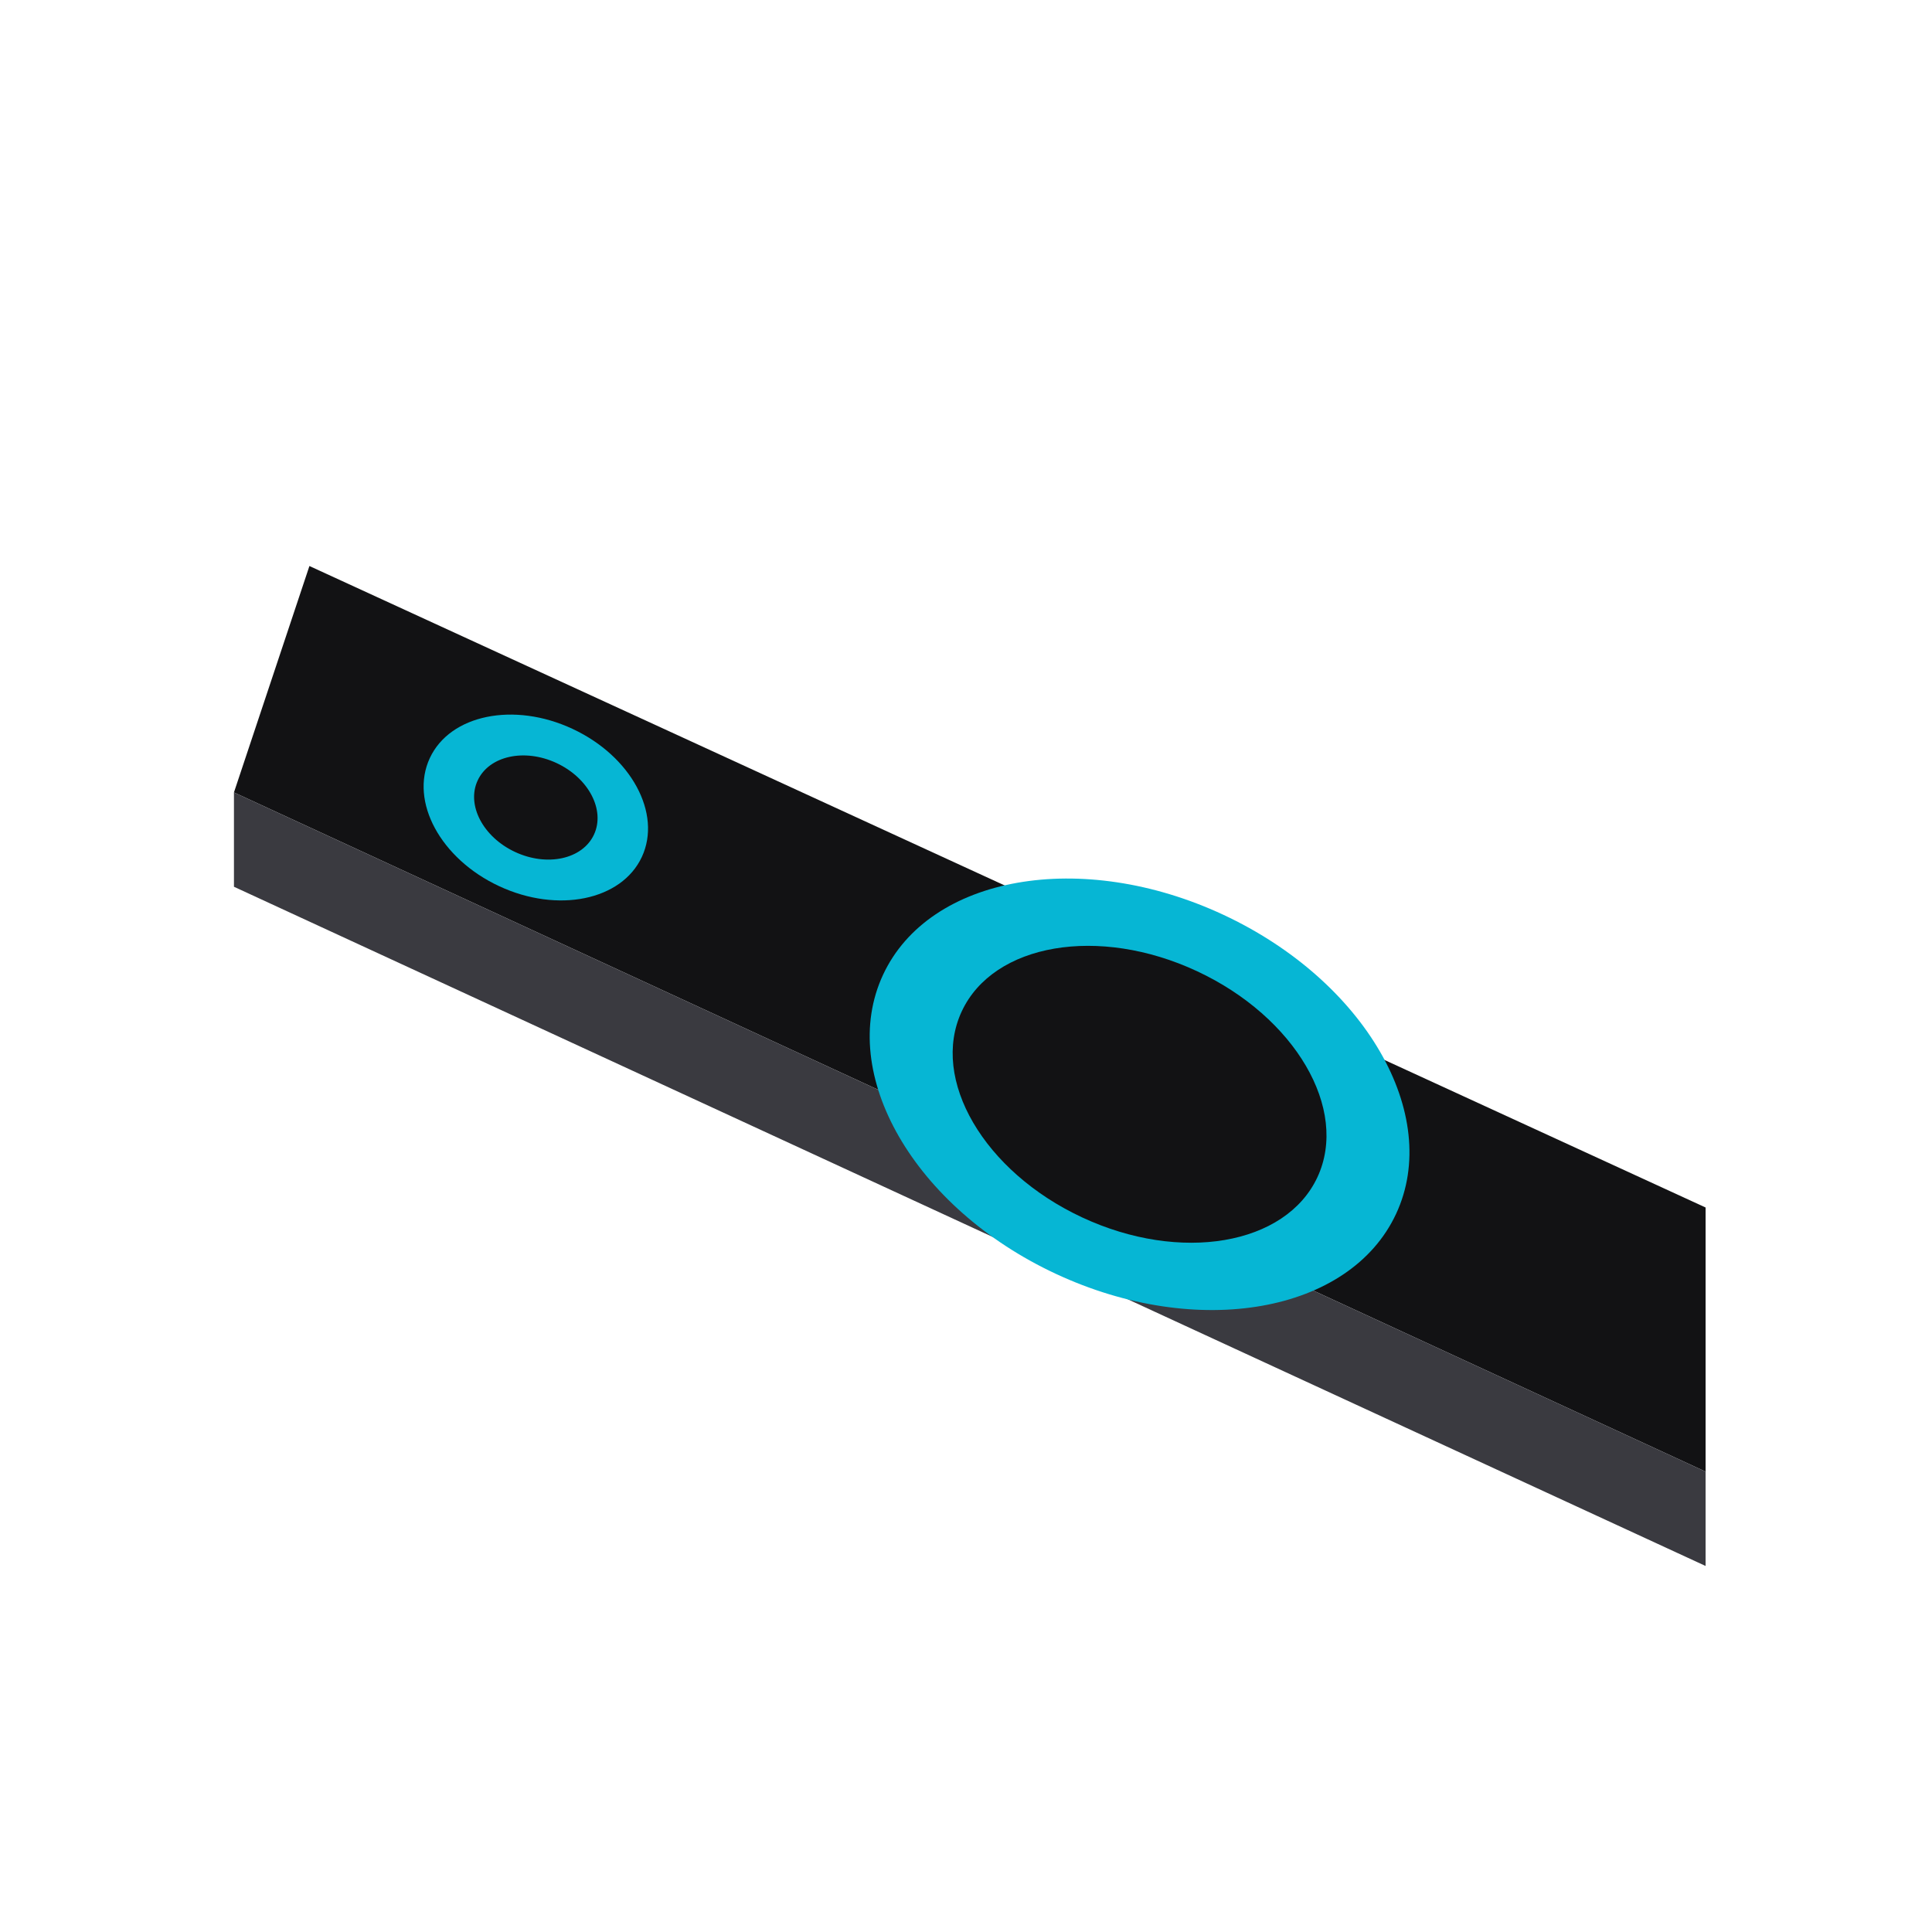
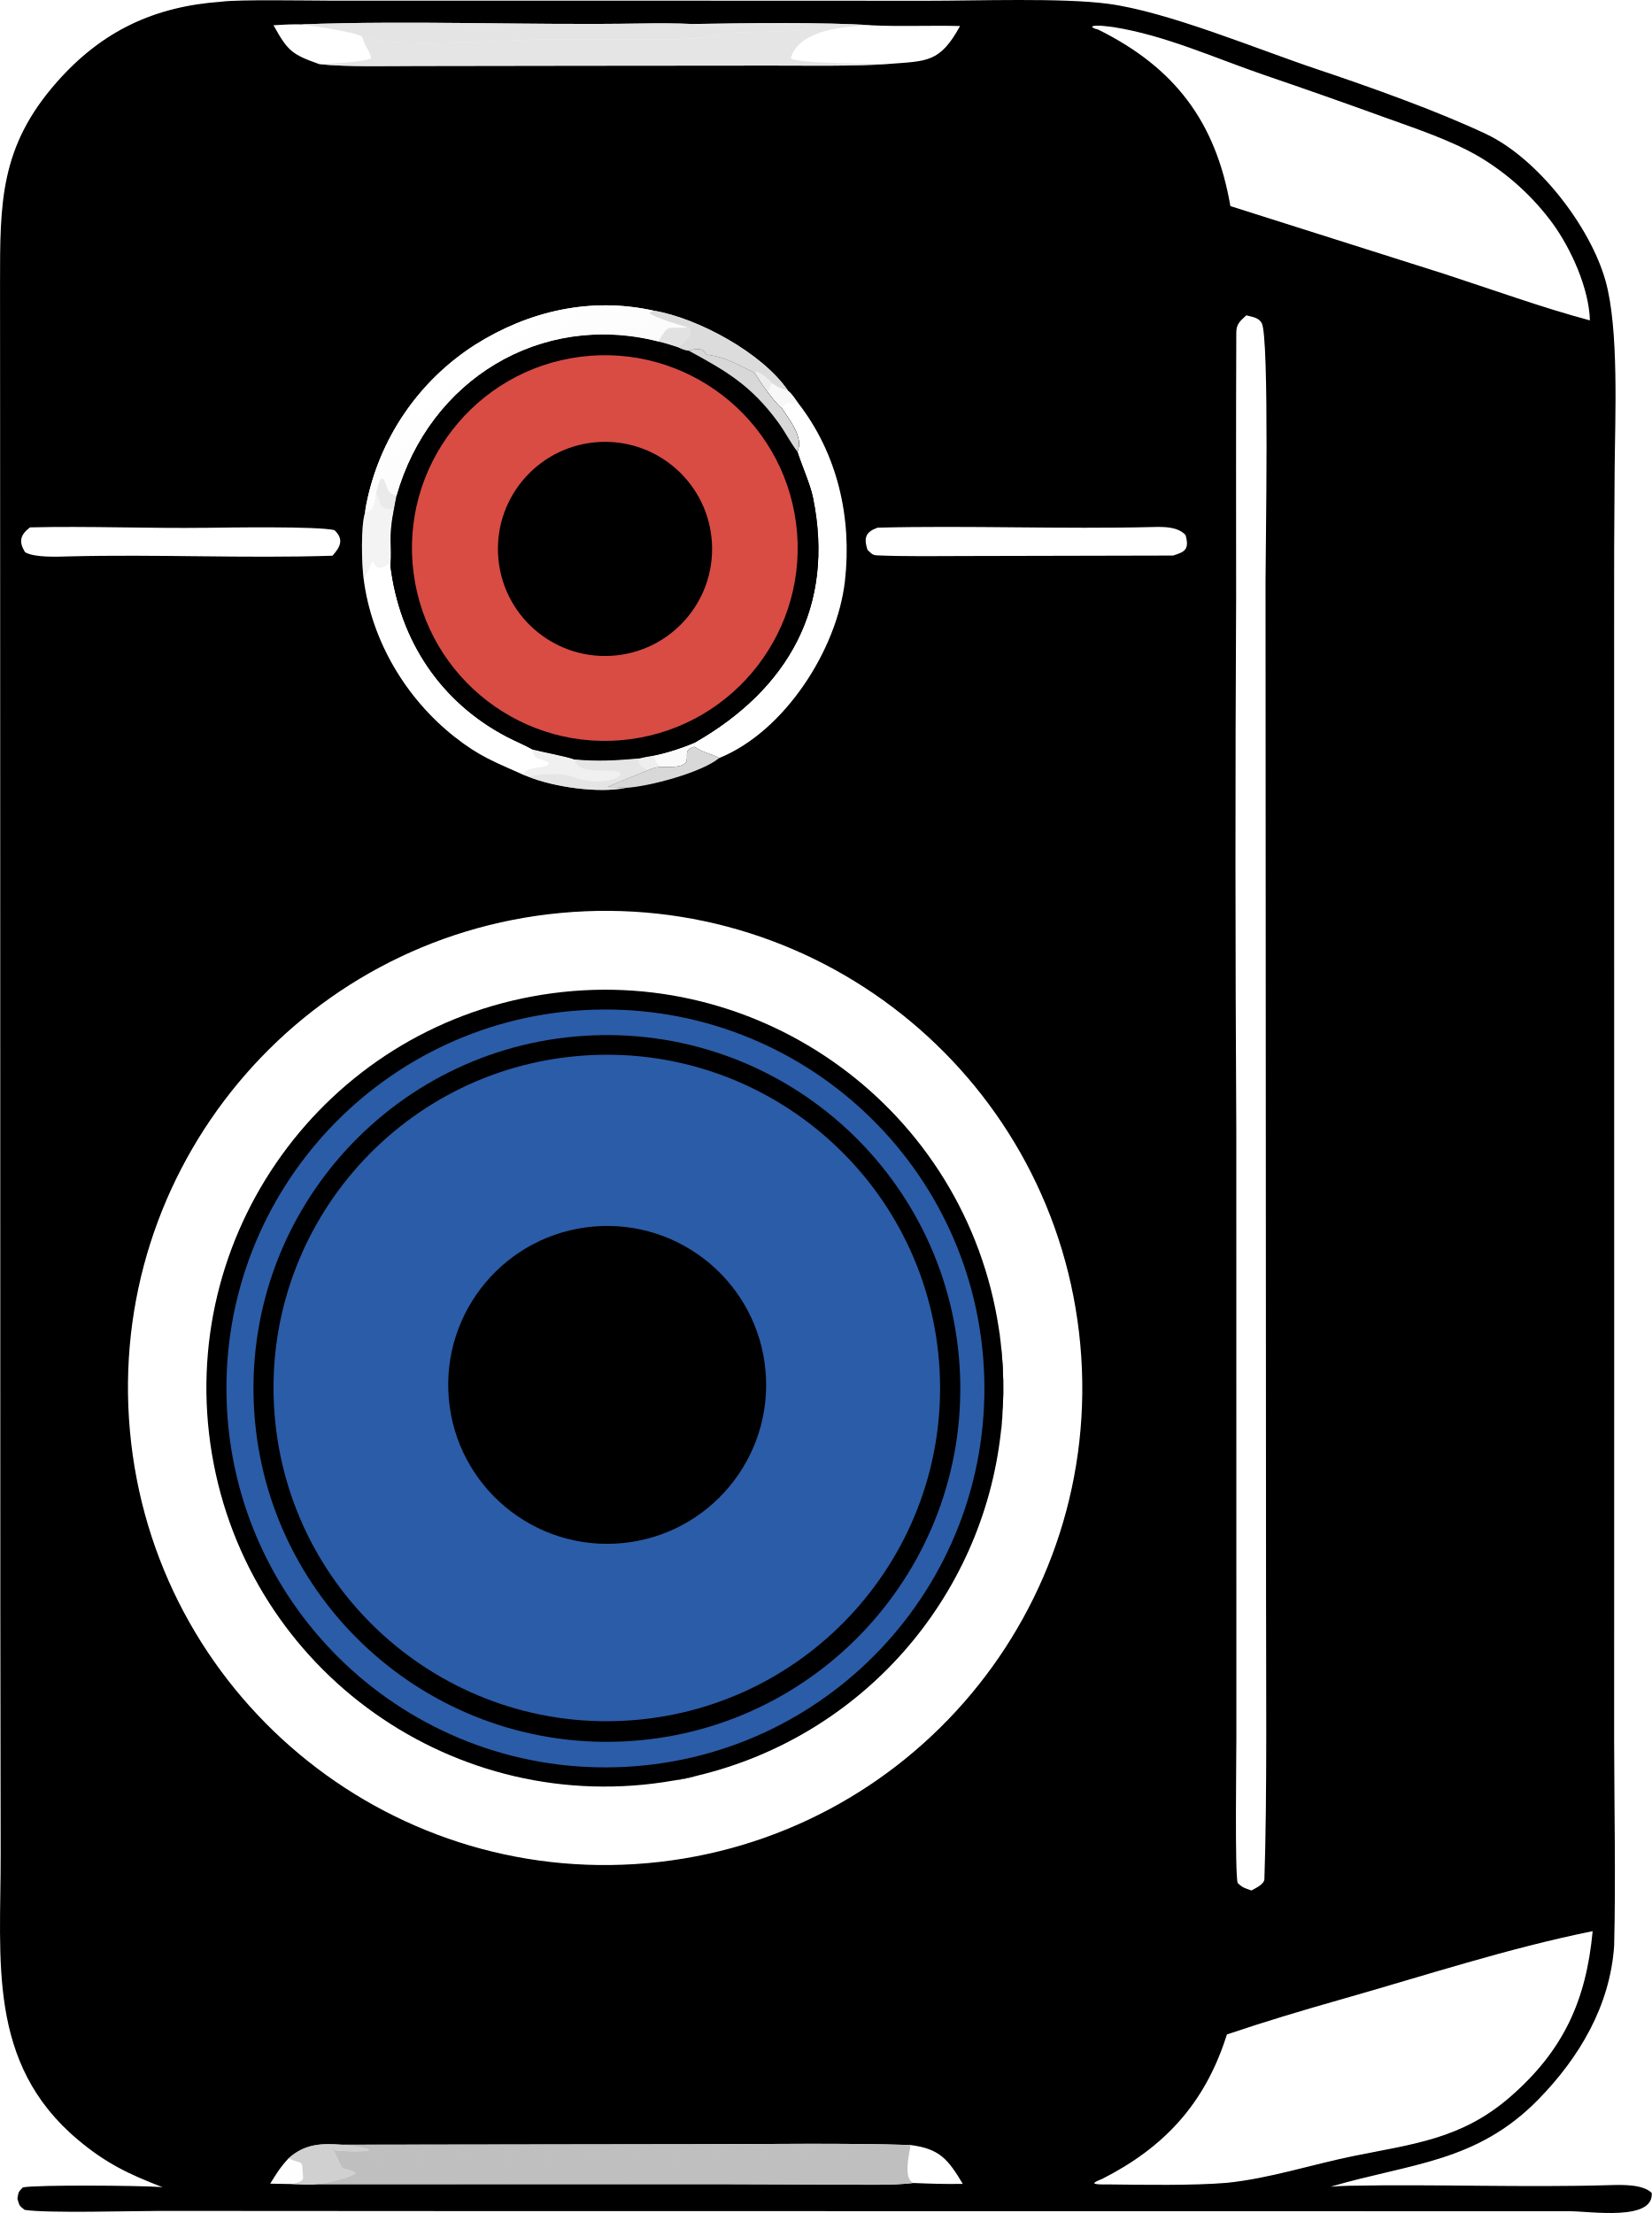
- <svg xmlns="http://www.w3.org/2000/svg" width="1024" height="1024" viewBox="0 0 1024 1024">
-   <path d="M904 780 L904 640 L164 300 L124 420 Z" fill="#121214" />
-   <path d="M904 780 L124 420 L124 470 L904 830 Z" fill="#3a3a40" />
-   <ellipse cx="604" cy="580" rx="150" ry="105" fill="#06B6D4" transform="rotate(25 604 580)" />
-   <ellipse cx="604" cy="580" rx="104" ry="72" fill="#121214" transform="rotate(25 604 580)" />
-   <ellipse cx="284" cy="428" rx="62" ry="46" fill="#06B6D4" transform="rotate(25 284 428)" />
-   <ellipse cx="284" cy="428" rx="34" ry="26" fill="#121214" transform="rotate(25 284 428)" />
+ <svg xmlns="http://www.w3.org/2000/svg" width="104.675mm" height="140.26mm" viewBox="0 0 104.675 140.26" version="1.1" id="svg1" xml:space="preserve">
+   <defs id="defs1">
+     <linearGradient id="gradient_0-02" gradientUnits="userSpaceOnUse" x1="669.435" y1="761.617" x2="669.646" y2="771.746" gradientTransform="translate(-1551.215,407.0739)">
+       <stop offset="0" stop-color="#BCBBBB" stop-opacity="0.937" id="stop12-5" />
+       <stop offset="1" stop-color="#C0BFC0" id="stop13-4" />
+     </linearGradient>
+     <linearGradient id="gradient_1-0" gradientUnits="userSpaceOnUse" x1="655.016" y1="348.885" x2="640.417" y2="329.329" gradientTransform="translate(-1551.215,407.0739)">
+       <stop offset="0" stop-color="#FCFBFC" stop-opacity="0.859" id="stop14-0" />
+       <stop offset="1" stop-color="white" id="stop15" />
+     </linearGradient>
+   </defs>
+   <g id="g1" transform="matrix(0.2645833,0,0,0.2645833,271.842,-173.4034)">
+     <g id="g35">
+       <path d="m -974.348,655.785 c 4.087,-0.561 20.732,-0.253 25.343,-0.253 h 56.341 l 87.198,0.033 c 11.851,0.015 32.455,-0.745 43.503,0.734 14.285,1.913 35.706,10.888 50.007,15.675 12.515,4.19 28.768,9.982 40.48,15.521 12.362,5.847 24.907,22.087 28.582,35.131 3.268,11.597 2.286,32.648 2.187,45.535 -0.106,12.422 -0.147,24.845 -0.122,37.267 l 0.018,171.079 -0.013,95.838 c 0.031,16.307 0.396,32.913 0.002,49.156 -0.989,14.457 -8.404,26.824 -18.133,36.777 -14.853,15.195 -30.676,15.283 -49.784,20.926 1.414,-0.116 2.831,-0.191 4.249,-0.226 20.817,-0.414 41.92,0.457 62.784,-0.158 2.951,-0.087 7.736,-0.203 9.881,1.86 0.548,6.81 -14.527,4.418 -19.64,4.394 l -264.38,-0.029 -73.028,-0.045 c -6.752,0 -27.357,0.602 -32.656,-0.248 -1.366,-1.041 -1.237,-1.013 -1.739,-2.685 0.286,-1.613 0.177,-1.561 1.316,-2.705 3.458,-0.656 28.27,-0.437 32.662,-0.101 l 0.811,0.065 c -8.125,-3.132 -13.574,-5.717 -20.347,-11.417 -21.762,-18.313 -18.396,-43.049 -18.449,-68.288 l -0.078,-58.976 -0.025,-174.354 -0.031,-111.813 -0.018,-31.072 c 0,-19.399 -0.089,-32.877 13.676,-48.441 10.758,-12.164 23.264,-18.049 39.403,-19.18 z m 210.949,521.523 c -0.493,0.223 -1.65,0.601 -1.958,1.026 0.086,0.426 2.926,0.31 3.296,0.32 8.334,0.096 20.397,0.3 28.499,-0.385 10.194,-1.041 20.29,-4.374 30.217,-6.397 14.381,-2.93 25.931,-4.039 37.569,-14.141 12.807,-11.117 18.259,-23.132 19.804,-39.744 -20.298,4.097 -40.108,10.629 -60.017,16.281 -9.295,2.639 -18.426,5.362 -27.58,8.462 l -0.238,0.734 c -5.169,15.839 -14.721,26.292 -29.592,33.844 z m 30.657,-472.56 51.033,16.185 c 11.296,3.669 23.733,8.181 35.083,11.197 -0.211,-7.616 -4.471,-17.078 -8.891,-23.18 -4.737,-6.455 -10.718,-11.897 -17.59,-16.006 -6.803,-3.984 -15.243,-6.763 -22.709,-9.452 -9.636,-3.496 -19.305,-6.899 -29.006,-10.208 -11.813,-4.071 -23.617,-9.452 -35.821,-11.389 -0.882,-0.12 -4.508,-0.665 -5.209,-0.142 0,0.043 -10e-4,0.086 -10e-4,0.129 0.518,0.372 0.806,0.42 1.431,0.579 18.341,9.073 28.215,22.115 31.68,42.287 z m -81.72,-34.058 c 9.069,-0.706 12.145,-0.259 16.976,-9.073 -6.805,-0.182 -14.605,0.159 -21.145,-0.172 -11.057,-0.799 -31.501,-0.52 -42.879,-0.31 -3.914,-0.201 -8.508,-0.196 -12.456,-0.127 -26.896,0.468 -54.438,-0.798 -81.274,0.21 -2.287,-0.048 -4.418,0.062 -6.694,0.212 3.494,6.281 4.44,6.977 10.976,9.321 6.392,0.697 16.698,0.442 23.339,0.436 l 38.519,-0.057 46.296,-0.04 c 8.332,-0.009 20.178,0.213 28.342,-0.4 z m -58.003,431.013 c 62.99,-5.551 109.499,-61.197 103.783,-124.172 -5.716,-62.975 -61.485,-109.338 -124.444,-103.457 -62.727,5.86 -108.881,61.377 -103.186,124.118 5.695,62.742 61.091,109.041 123.847,103.511 z m 11.469,-268.458 c -3.02,1.312 -6.921,2.564 -10.147,3.187 -1.209,0.187 -2.032,0.363 -3.225,0.636 -5.606,0.48 -9.777,0.767 -15.478,0.236 -2.154,-0.773 -7.443,-1.719 -10.023,-2.386 -1.818,-1.047 -4.109,-1.974 -6.04,-2.979 -15.971,-8.314 -25.798,-23.14 -28.012,-41.04 0.441,-5.11 -0.573,-6.352 0.827,-13.464 0.207,-1.068 0.375,-2.176 0.612,-3.226 7.864,-27.76 34.469,-44.199 62.72,-37.014 1.632,0.359 3.144,0.853 4.73,1.375 0.915,0.397 1.558,0.721 2.549,0.816 4.203,-1.266 3.583,0.846 4.442,0.958 4.753,0.623 7.109,2.356 11.28,4.289 l 0.273,0.416 c 1.221,1.887 1.534,2.412 2.961,4.307 0.817,1.046 2.284,3.081 3.351,3.811 1.803,2.832 5.3,6.959 3.729,10.405 1.069,3.388 3.079,7.779 3.74,11.033 5.301,26.056 -5.919,45.821 -28.289,58.64 z m 133.281,274.998 c 1.097,-0.564 3.084,-1.557 3.123,-2.693 0.672,-19.497 0.387,-49.546 0.394,-67.906 l -0.123,-242.925 c -0.016,-7.103 0.966,-58.558 -0.916,-61.946 -0.769,-1.386 -2.291,-1.454 -3.685,-1.853 -1.467,1.371 -2.393,2.045 -2.402,4.119 -0.086,21.212 -0.049,42.485 -0.039,63.692 -0.224,42.379 -0.21,84.759 0.042,127.138 l 0.015,145.595 c 0.012,4 -0.397,33.009 0.32,34.985 1.159,1.148 1.757,1.24 3.271,1.794 z m -127.467,-271.273 c 15.658,-6.34 28.268,-25.963 30.126,-42.442 1.709,-15.159 -1.771,-30.436 -11.196,-42.585 -0.776,-1.031 -1.415,-2.202 -2.452,-2.991 -6.087,-8.972 -21.555,-17.378 -32.168,-19.153 -15.018,-3.335 -29.906,0.055 -42.793,8.195 -13.604,8.715 -23.034,22.632 -26.088,38.498 -0.13,0.646 -0.17,1.018 -0.24,1.67 -1.061,3.278 -0.802,12.404 -0.351,15.84 1.878,14.819 10.08,28.656 21.796,37.899 6.026,4.754 9.674,6.016 16.343,9.032 l 1.174,0.453 c 6.197,2.521 16.886,4.083 23.465,2.726 -1.426,-0.138 -2.629,-0.212 -4.056,-0.164 l -0.202,-0.202 -0.135,0.103 c 0.775,-0.335 9.631,-3.921 9.683,-3.971 1.498,-0.551 1.57,-0.64 3.138,-0.798 10.003,0.527 4.012,-3.489 7.488,-4.623 l 0.541,-0.194 c 2.709,1.741 3.609,1.424 5.927,2.707 z m 108.7,-48.507 c 2.823,-0.855 3.984,-1.455 2.999,-4.937 -1.915,-1.972 -5.011,-1.963 -7.662,-1.898 -21.921,0.539 -44.21,-0.393 -66.089,0.153 -2.82,1.023 -3.373,2.331 -2.434,5.297 0.865,0.788 1.103,1.292 2.306,1.342 6.948,0.292 14.616,0.165 21.518,0.153 z m -273.769,-6.748 c -2.332,1.78 -2.751,3.389 -1.188,5.943 2.239,1.337 7.733,1.081 10.498,1.009 20.896,-0.544 42.297,0.516 63.144,-0.165 1.867,-2.087 2.817,-3.917 0.465,-6.128 -4.013,-0.963 -25.355,-0.626 -30.588,-0.56 -13.823,0.174 -28.612,-0.437 -42.331,-0.099 z m 57.538,396.756 c 1.742,0.069 3.467,0.036 5.212,0.094 2.118,0.093 4.453,0.217 6.559,0.028 l 96.19,-0.01 28.127,0.097 c 4.809,0.023 13.313,0.236 17.888,-0.37 4.511,0.175 7.353,0.287 11.908,0.214 -3.518,-5.826 -5.44,-8.387 -12.495,-9.31 -16.107,-0.506 -34.111,-0.204 -50.302,-0.193 l -85.815,0.124 c -5.01,-0.385 -9.007,-0.223 -12.894,3.267 -2.115,2.321 -2.741,3.449 -4.378,6.055 z" id="path1-1" />
+       <path d="m -866.11,1081.909 c -52.202,9.133 -101.846,-26.016 -110.573,-78.287 -8.727,-52.27 26.807,-101.64 79.143,-109.96 52.337,-8.321 101.429,27.595 109.343,79.994 1.243,8.228 1.404,16.582 0.48,24.851 -4.462,39.921 -33.445,72.774 -72.498,82.178 -1.952,0.47 -3.918,0.878 -5.895,1.224 z" id="path2-0" />
+       <path fill="#2b5ca7" d="m -885.373,897.256 c 50.2,-1.63 92.181,37.814 93.679,88.018 1.499,50.203 -38.056,92.081 -88.263,93.447 -50.021,1.362 -91.71,-38.014 -93.203,-88.032 -1.492,-50.017 37.774,-91.809 87.787,-93.433 z" id="path3-29" />
+       <path d="m -885.367,903.4 c 46.652,-1.814 85.964,34.486 87.867,81.134 1.903,46.648 -34.323,86.029 -80.967,88.02 -46.769,1.996 -86.279,-34.348 -88.187,-81.121 -1.908,-46.772 34.511,-86.213 81.287,-88.033 z" id="path4-03" />
+       <path fill="#2b5ca7" d="m -888.334,908.29 c 43.973,-3.447 82.407,29.423 85.822,73.399 3.416,43.975 -29.482,82.385 -73.46,85.769 -43.933,3.381 -82.296,-29.476 -85.708,-73.407 -3.412,-43.931 29.417,-82.318 73.346,-85.761 z" id="path5-58" />
+       <path d="m -885.198,949.191 c 20.885,-1.757 39.262,13.696 41.115,34.572 1.853,20.877 -13.515,39.325 -34.383,41.274 -21.004,1.962 -39.599,-13.528 -41.464,-34.541 -1.865,-21.013 13.711,-39.536 34.732,-41.305 z" id="path6-48" />
+       <path d="m -788.197,973.656 c 0.941,4.668 1.356,20.061 0.48,24.851 0.924,-8.269 0.763,-16.623 -0.48,-24.851 z" id="path7-41" />
+       <path d="m -866.11,1081.909 c 1.977,-0.346 3.943,-0.754 5.895,-1.224 l -0.902,0.26 c -1.452,0.447 -3.484,0.784 -4.993,0.964 z" id="path8-00" />
+       <path d="m -932.482,774.209 c 7.864,-27.76 34.469,-44.199 62.72,-37.014 1.632,0.359 3.144,0.853 4.73,1.375 0.915,0.397 1.558,0.721 2.549,0.816 4.203,-1.266 3.583,0.846 4.442,0.958 4.753,0.623 7.109,2.356 11.28,4.289 l 0.273,0.416 c 1.221,1.887 1.534,2.412 2.961,4.307 0.817,1.046 2.284,3.081 3.351,3.811 1.803,2.832 5.3,6.959 3.729,10.405 1.069,3.388 3.079,7.779 3.74,11.033 5.301,26.056 -5.919,45.821 -28.289,58.64 -3.02,1.312 -6.921,2.564 -10.147,3.187 -1.209,0.187 -2.032,0.363 -3.225,0.636 -5.606,0.48 -9.777,0.767 -15.478,0.236 -2.154,-0.773 -7.443,-1.719 -10.023,-2.386 -1.818,-1.047 -4.109,-1.974 -6.04,-2.979 -15.971,-8.314 -25.798,-23.14 -28.012,-41.04 0.441,-5.11 -0.573,-6.352 0.827,-13.464 0.207,-1.068 0.375,-2.176 0.612,-3.226 z" id="path9-8" />
+       <path fill="#d9d8d8" d="m -862.483,739.386 c 4.203,-1.266 3.583,0.846 4.442,0.958 4.753,0.623 7.109,2.356 11.28,4.289 l 0.273,0.416 c 1.221,1.887 1.534,2.412 2.961,4.307 0.817,1.046 2.284,3.081 3.351,3.811 1.803,2.832 5.3,6.959 3.729,10.405 -1.725,-2.248 -2.931,-4.74 -4.645,-7.073 -6.441,-8.765 -12.313,-12.189 -21.391,-17.113 z" id="path10-58" />
+       <path fill="#d84c44" d="m -888.392,740.846 c 25.252,-3.207 48.339,14.619 51.625,39.86 3.286,25.242 -14.467,48.384 -39.698,51.749 -25.343,3.38 -48.611,-14.469 -51.912,-39.822 -3.3,-25.353 14.622,-48.565 39.985,-51.787 z" id="path11-47" />
+       <path d="m -883.724,761.255 c 14.078,-0.66 26.051,10.164 26.811,24.237 0.759,14.074 -9.979,26.123 -24.047,26.982 -14.209,0.868 -26.407,-10.002 -27.174,-24.217 -0.767,-14.216 10.19,-26.336 24.41,-27.002 z" id="path12-28" />
+       <path fill="url(#gradient_0)" d="m -945.441,1169.149 85.815,-0.124 c 16.191,-0.011 34.195,-0.313 50.302,0.193 -0.393,2.392 -1.773,7.848 0.587,9.096 -4.575,0.606 -13.079,0.393 -17.888,0.37 l -28.127,-0.097 -96.19,0.01 c 2.567,-0.656 6.123,-1.204 8.398,-2.408 1,-0.565 -2.512,-1.155 -2.287,-1.296 -0.999,0.624 -2.72,-5.411 -3.043,-4.642 -0.779,0.33 8.389,0.833 8.871,0.096 l -0.016,-0.028 c -0.939,-0.548 -5.188,-0.984 -6.422,-1.166 z" id="path13-0" style="fill:url(#gradient_0-02)" />
+       <path fill="#d9d8d8" fill-opacity="0.663" d="m -861.51,661.135 c 11.378,-0.21 31.822,-0.489 42.879,0.31 -5.682,0.195 -17.303,0.784 -19.401,7.849 1.099,1.396 20.248,1.321 23.57,1.396 -8.164,0.613 -20.01,0.391 -28.342,0.4 l -46.296,0.04 -38.519,0.057 c -6.641,0.006 -16.947,0.261 -23.339,-0.436 1.633,-0.093 11.645,-0.514 12.433,-1.489 -0.548,-2.025 -1.246,-2.361 -1.764,-3.865 l -0.389,-1.144 c 4.04,2.575 36.054,0.689 42.619,0.59 11.427,-0.173 23.713,0.17 35.223,-0.148 4.817,-0.133 9.196,-1.711 14.08,-1.644 3.204,-0.067 12.413,0.047 14.539,-0.849 l 0.137,-0.556 c -4.439,-1.226 -25.626,0.574 -27.43,-0.511 z" id="path14-63" />
+       <path fill="url(#gradient_1)" d="m -939.993,778.162 c 0.07,-0.652 0.11,-1.024 0.24,-1.67 3.054,-15.866 12.484,-29.783 26.088,-38.498 12.887,-8.14 27.775,-11.53 42.793,-8.195 -0.242,0.114 -0.808,0.297 -0.959,0.583 1.141,1.103 7.536,2.984 9.113,3.412 -4.739,0.536 -4.317,-1.234 -7.044,3.401 -28.251,-7.185 -54.856,9.254 -62.72,37.014 0.339,0.169 -0.78,-0.414 -0.866,-0.433 -1.686,-0.369 -1.552,-3.863 -2.683,-3.74 -0.586,0.064 -1.215,3.07 -1.31,3.506 -0.457,2.398 -0.317,4.066 -2.652,4.62 z" id="path15-5" style="fill:url(#gradient_1-0)" />
+       <path fill="#d9d8d8" fill-opacity="0.682" d="m -955.24,661.218 c 26.836,-1.008 54.378,0.258 81.274,-0.21 3.948,-0.069 8.542,-0.074 12.456,0.127 1.804,1.085 22.991,-0.715 27.43,0.511 l -0.137,0.556 c -2.126,0.896 -11.335,0.782 -14.539,0.849 -4.884,-0.067 -9.263,1.511 -14.08,1.644 -11.51,0.318 -23.796,-0.025 -35.223,0.148 -6.565,0.099 -38.579,1.985 -42.619,-0.59 -0.585,-1.065 -12.671,-2.796 -14.562,-3.035 z" id="path16-22" />
+       <path fill="#d9d8d8" fill-opacity="0.89" d="m -870.872,729.799 c 10.613,1.775 26.081,10.181 32.168,19.153 -2.099,-0.641 -1.981,-0.58 -3.909,-1.829 -0.465,-0.684 -3.333,-3.325 -4.148,-2.49 -4.171,-1.933 -6.527,-3.666 -11.28,-4.289 -0.859,-0.112 -0.239,-2.224 -4.442,-0.958 -0.991,-0.095 -1.634,-0.419 -2.549,-0.816 1.212,-1.285 4.428,-3.547 2.314,-4.776 -1.577,-0.428 -7.972,-2.309 -9.113,-3.412 0.151,-0.286 0.717,-0.469 0.959,-0.583 z" id="path17-08" />
+       <path fill="#bbbaba" fill-opacity="0.686" d="m -958.335,1172.416 c 3.887,-3.49 7.884,-3.652 12.894,-3.267 1.234,0.182 5.483,0.618 6.422,1.166 l 0.016,0.028 c -0.482,0.737 -9.65,0.234 -8.871,-0.096 0.323,-0.769 2.044,5.266 3.043,4.642 -0.225,0.141 3.287,0.731 2.287,1.296 -2.275,1.204 -5.831,1.752 -8.398,2.408 -2.106,0.189 -4.441,0.065 -6.559,-0.028 0.894,-0.296 2.777,-0.406 2.67,-1.704 -0.368,-4.464 0.173,-2.831 -3.504,-4.445 z" id="path18-25" />
+       <path fill="#d9d8d8" fill-opacity="0.31" d="m -937.341,773.542 c 1.771,3.502 0.105,3.557 4.247,3.893 -1.4,7.112 -0.386,8.354 -0.827,13.464 -0.033,-0.034 -0.278,-0.393 -0.462,-0.382 -0.157,0.009 -0.261,0.177 -0.371,0.263 -0.656,0.51 -1.403,0.703 -2.227,0.563 -0.312,-0.053 -0.673,-0.79 -0.804,-0.988 -0.14,-0.212 -0.225,-0.272 -0.455,-0.374 l -0.203,0.068 c -0.592,1.986 -0.812,2.213 -1.901,3.953 -0.451,-3.436 -0.71,-12.562 0.351,-15.84 2.335,-0.554 2.195,-2.222 2.652,-4.62 z" id="path19-57" />
+       <path fill="#d9d8d8" fill-opacity="0.659" d="m -889.846,837.304 c 5.701,0.531 9.872,0.244 15.478,-0.236 -0.717,1.306 0.984,2.142 2.092,2.81 -0.052,0.05 -8.908,3.636 -9.683,3.971 l 0.135,-0.103 0.202,0.202 c 1.427,-0.048 2.63,0.026 4.056,0.164 -6.579,1.357 -17.268,-0.205 -23.465,-2.726 3.968,-0.583 8.005,-1.175 11.869,0.413 2.422,0.995 8.452,1.232 10.333,-0.796 0.158,-2.431 -9.964,0.989 -11.017,-3.699 z" id="path20-4" />
+       <path fill="#d9d8d8" d="m -869.138,839.08 c 10.003,0.527 4.012,-3.489 7.488,-4.623 l 0.541,-0.194 c 2.709,1.741 3.609,1.424 5.927,2.707 -4.132,3.467 -16.965,6.881 -22.384,7.142 -1.426,-0.138 -2.629,-0.212 -4.056,-0.164 l -0.202,-0.202 -0.135,0.103 c 0.775,-0.335 9.631,-3.921 9.683,-3.971 1.498,-0.551 1.57,-0.64 3.138,-0.798 z" id="path21-7" />
+       <path fill="#d9d8d8" fill-opacity="0.376" d="m -899.869,834.918 c 2.58,0.667 7.869,1.613 10.023,2.386 1.053,4.688 11.175,1.268 11.017,3.699 -1.881,2.028 -7.911,1.791 -10.333,0.796 -3.864,-1.588 -7.901,-0.996 -11.869,-0.413 l -1.174,-0.453 c 1.409,-2.392 5.578,-1.147 6.224,-2.69 -0.035,-0.083 -0.07,-0.166 -0.105,-0.249 -1.821,-1.015 -3.561,-0.397 -3.783,-3.076 z" id="path22-40" />
+       <path fill="#d9d8d8" fill-opacity="0.02" d="m -958.335,1172.416 c 3.677,1.614 3.136,-0.019 3.504,4.445 0.107,1.298 -1.776,1.408 -2.67,1.704 -1.745,-0.058 -3.47,-0.025 -5.212,-0.094 1.637,-2.606 2.263,-3.734 4.378,-6.055 z" id="path23-0" />
+       <path fill="#d9d8d8" fill-opacity="0.11" d="m -871.143,836.432 c 3.226,-0.623 7.127,-1.875 10.147,-3.187 0.008,0.43 -0.043,0.601 -0.113,1.018 l -0.541,0.194 c -3.476,1.134 2.515,5.15 -7.488,4.623 -1.554,-0.898 -0.864,-1.173 -2.005,-2.648 z" id="path24-661" />
+       <path fill="#d9d8d8" fill-opacity="0.761" d="m -862.718,733.794 c 2.114,1.229 -1.102,3.491 -2.314,4.776 -1.586,-0.522 -3.098,-1.016 -4.73,-1.375 2.727,-4.635 2.305,-2.865 7.044,-3.401 z" id="path25-3" />
+       <path fill="#d9d8d8" fill-opacity="0.529" d="m -937.341,773.542 c 0.095,-0.436 0.724,-3.442 1.31,-3.506 1.131,-0.123 0.997,3.371 2.683,3.74 0.086,0.019 1.205,0.602 0.866,0.433 -0.237,1.05 -0.405,2.158 -0.612,3.226 -4.142,-0.336 -2.476,-0.391 -4.247,-3.893 z" id="path26-25" />
+       <path fill="#d9d8d8" fill-opacity="0.176" d="m -842.613,747.123 c 1.928,1.249 1.81,1.188 3.909,1.829 1.037,0.789 1.676,1.96 2.452,2.991 -2.579,0.362 -2.237,-0.769 -3.924,1.224 -1.067,-0.73 -2.534,-2.765 -3.351,-3.811 z" id="path27-8" />
+       <path fill="#d9d8d8" fill-opacity="0.439" d="m -874.368,837.068 c 1.193,-0.273 2.016,-0.449 3.225,-0.636 1.141,1.475 0.451,1.75 2.005,2.648 -1.568,0.158 -1.64,0.247 -3.138,0.798 -1.108,-0.668 -2.809,-1.504 -2.092,-2.81 z" id="path28-50" />
+       <path fill="#d9d8d8" fill-opacity="0.467" d="m -846.761,744.633 c 0.815,-0.835 3.683,1.806 4.148,2.49 l -0.914,2.233 c -1.427,-1.895 -1.74,-2.42 -2.961,-4.307 z" id="path29-5" />
+       <path fill="#d9d8d8" fill-opacity="0.067" d="m -764.422,662.461 c -0.625,-0.159 -0.913,-0.207 -1.431,-0.579 0,-0.043 10e-4,-0.086 10e-4,-0.129 0.701,-0.523 4.327,0.022 5.209,0.142 -1.261,0.179 -2.521,0.367 -3.779,0.566 z" id="path30-6" />
+       <path fill="#d9d8d8" fill-opacity="0.024" d="m -762.061,1178.654 c -0.37,-0.01 -3.21,0.106 -3.296,-0.32 0.308,-0.425 1.465,-0.803 1.958,-1.026 z" id="path31-75" />
+     </g>
+   </g>
</svg>
